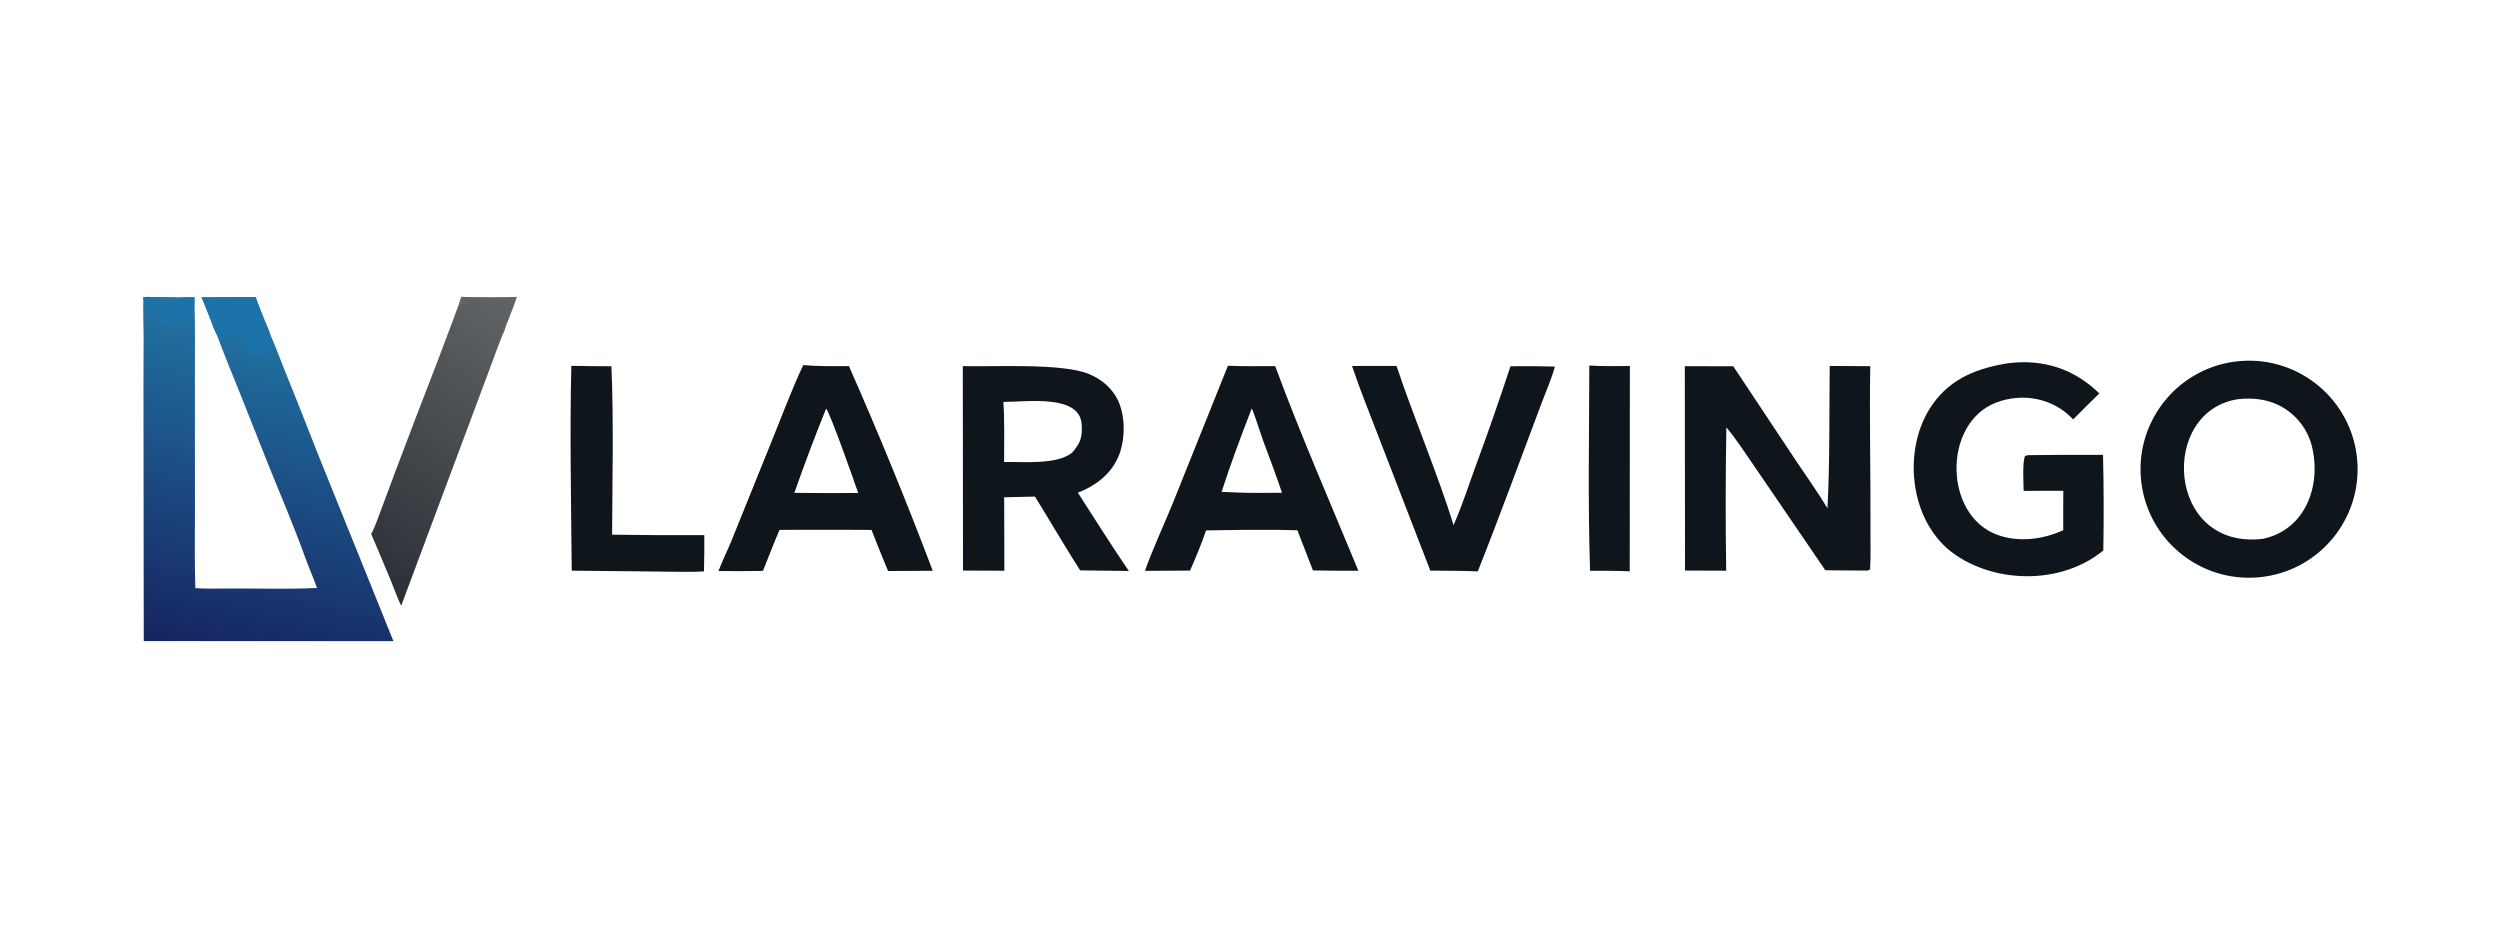
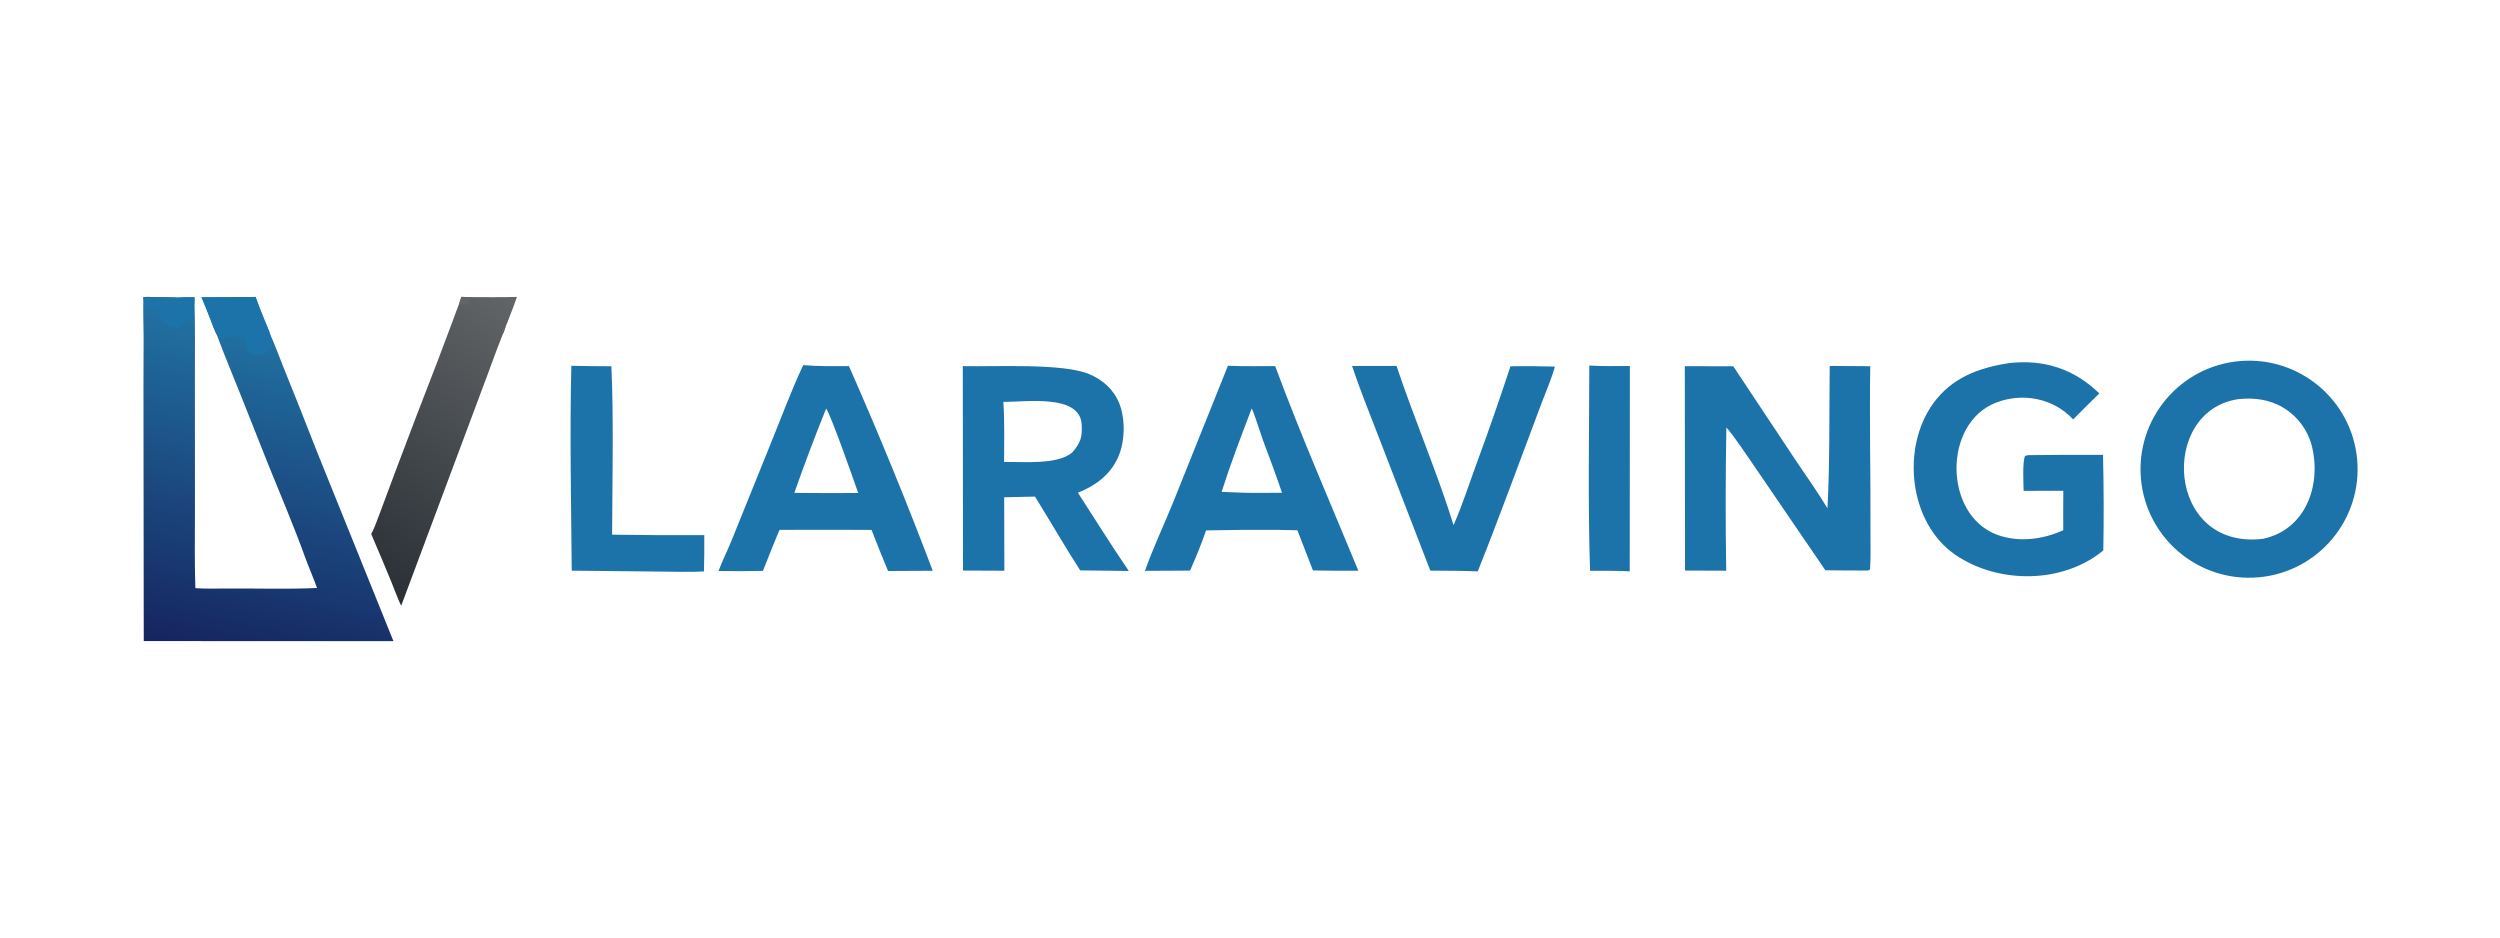
<svg xmlns="http://www.w3.org/2000/svg" width="1920" height="720" viewBox="0 0 1920 720" fill="none">
-   <path d="M1720.18 277.308C1765.95 273.395 1806.27 307.26 1810.31 353.017C1814.35 398.775 1780.61 439.183 1734.87 443.353C1688.92 447.558 1648.32 413.646 1644.25 367.69C1640.2 321.745 1674.23 281.233 1720.18 277.308ZM1753.93 313.323C1743.54 306.886 1731.49 305.274 1719.49 306.489C1657.84 314.888 1663.39 422.769 1738.02 413.809C1770.84 406.765 1782.88 372.69 1775.57 342.82C1772.53 330.519 1764.75 319.911 1753.93 313.323Z" fill="#0E151B" />
-   <path d="M739.429 281.198C764.094 281.794 816.079 278.698 836.642 287.366C847.023 291.735 855.511 299.352 859.672 309.971C864.479 322.236 863.999 339.373 858.641 351.323C852.644 364.699 841.106 373.215 827.809 378.379C840.767 398.425 853.476 418.821 866.94 438.516L843.341 438.213L829.589 438.06C818.094 420.234 806.24 399.698 794.863 381.381L771.214 381.906L771.351 438.318L739.596 438.189L739.429 281.198ZM830.73 325.974C829.326 302.389 788.174 308.79 770.594 308.662C771.568 323.509 771.193 339.805 771.146 354.805C785.925 354.559 812.093 357.129 823.462 347.539C829.795 340.226 831.323 335.939 830.73 325.974Z" fill="#0E151B" />
-   <path d="M1405.22 281.034L1436.36 281.244C1435.65 323.719 1436.75 366.545 1436.52 409.055C1436.47 418.33 1436.84 428.178 1436.19 437.36L1434.59 438.154C1423.68 438.201 1412.77 438.131 1401.85 437.944L1348.61 359.956C1343.21 352.2 1331.68 334.665 1325.85 328.275C1325.19 364.956 1325.14 401.637 1325.73 438.306L1294.1 438.189L1293.93 281.256L1331.13 281.28L1379.22 353.683C1387.1 365.505 1396.26 378.297 1403.49 390.364C1405.37 356.242 1404.81 315.636 1405.22 281.034Z" fill="#0E151B" />
-   <path d="M616.893 280.403C628.315 281.443 640.482 281.198 651.982 281.163C674.846 332.972 696.308 385.387 716.346 438.353L682.041 438.54C677.671 428.073 673.438 417.548 669.343 406.976L649.506 406.894L598.7 406.917C594.286 417.162 590.1 428.038 585.95 438.435C574.56 438.668 563.168 438.704 551.777 438.54C554.817 430.515 558.718 422.805 561.961 414.826L589.841 345.81C598.196 325.553 607.699 299.69 616.893 280.403ZM634.507 313.731C625.844 335.132 617.691 356.732 610.056 378.519L635.321 378.694L659.109 378.612C655.835 369.22 638.606 319.981 634.507 313.731Z" fill="#0E151B" />
-   <path d="M943.051 280.895C954.682 281.42 967.584 281.175 979.331 281.163C999.113 334.572 1021.57 385.785 1043.22 438.318C1031.6 438.377 1019.97 438.306 1008.35 438.107C1004.43 427.804 1000.45 417.512 996.404 407.256L980.992 406.929C962.749 406.824 944.505 406.964 926.266 407.361C922.561 418.202 918.524 427.746 913.978 438.225L879.344 438.411C884.48 423.365 894.564 401.66 900.944 385.878L943.051 280.895ZM961.313 313.72C952.963 335.471 945.312 355.529 938.199 377.748C946.032 378.04 954.348 378.507 962.147 378.53L984.587 378.472C980.057 364.862 974.802 351.206 969.828 337.726C968.052 332.912 963.089 316.757 961.313 313.72Z" fill="#0E151B" />
-   <path d="M1542.69 278.896C1569.59 275.707 1593.06 283.382 1612.28 302.155C1605.56 308.568 1598.79 315.519 1592.18 322.107C1576.99 305.741 1553.23 301.244 1532.66 309.339C1491.97 325.343 1492.79 395.761 1533.94 410.749C1550.35 416.73 1568.95 414.347 1584.58 407.198C1584.51 397.105 1584.52 387.023 1584.64 376.942C1574.55 376.848 1564.27 376.977 1554.16 377.012C1554.05 371.393 1553.09 354.162 1555.31 350.062L1557.66 349.56C1576.81 349.303 1595.97 349.233 1615.12 349.361C1615.7 373.811 1615.78 398.261 1615.35 422.711C1584.32 448.423 1534.93 448.621 1502.02 426.309C1466.05 401.941 1459.95 344.221 1484.59 310.005C1498.86 290.169 1519.36 282.541 1542.69 278.896Z" fill="#0E151B" />
-   <path d="M1038.37 281.069L1072.52 281.023C1085.92 321.185 1104.4 364.571 1116.34 403.284C1123.34 387.373 1128.6 370.657 1134.6 354.408C1143.61 330.051 1151.91 305.928 1160.06 281.28C1171.43 281.116 1182.79 281.209 1194.15 281.537C1191.9 289.994 1187.22 301.092 1183.97 309.468C1167.92 351.978 1151.73 396.731 1134.92 438.82C1123.13 438.283 1110.36 438.365 1098.49 438.248L1057.94 333.31C1051.5 316.524 1043.98 297.973 1038.37 281.069Z" fill="#0E151B" />
-   <path d="M438.789 280.953C448.918 281.233 459.4 281.21 469.56 281.292C471.362 321.43 470.261 369.933 470.1 410.632C493.697 411.006 517.296 411.123 540.897 410.983C540.98 420.27 540.895 429.569 540.641 438.856C530.574 439.51 515.358 439.019 505.028 438.949L439.089 438.271C438.658 386.918 437.523 332.002 438.789 280.953Z" fill="#0E151B" />
-   <path d="M1220.59 280.731C1231.03 281.373 1241.29 281.163 1251.74 281.081L1251.63 438.785C1242.01 438.259 1230.93 438.423 1221.18 438.353C1219.46 388.004 1220.49 331.5 1220.59 280.731Z" fill="#0E151B" />
+   <path d="M1720.18 277.308C1765.95 273.395 1806.27 307.26 1810.31 353.017C1814.35 398.775 1780.61 439.183 1734.87 443.353C1688.92 447.558 1648.32 413.646 1644.25 367.69C1640.2 321.745 1674.23 281.233 1720.18 277.308ZM1753.93 313.323C1743.54 306.886 1731.49 305.274 1719.49 306.489C1657.84 314.888 1663.39 422.769 1738.02 413.809C1770.84 406.765 1782.88 372.69 1775.57 342.82C1772.53 330.519 1764.75 319.911 1753.93 313.323Z" fill="#1B73AA" />
+   <path d="M739.429 281.198C764.094 281.794 816.079 278.698 836.642 287.366C847.023 291.735 855.511 299.352 859.672 309.971C864.479 322.236 863.999 339.373 858.641 351.323C852.644 364.699 841.106 373.215 827.809 378.379C840.767 398.425 853.476 418.821 866.94 438.516L843.341 438.213L829.589 438.06C818.094 420.234 806.24 399.698 794.863 381.381L771.214 381.906L771.351 438.318L739.596 438.189L739.429 281.198ZM830.73 325.974C829.326 302.389 788.174 308.79 770.594 308.662C771.568 323.509 771.193 339.805 771.146 354.805C785.925 354.559 812.093 357.129 823.462 347.539C829.795 340.226 831.323 335.939 830.73 325.974Z" fill="#1B73AA" />
+   <path d="M1405.22 281.034L1436.36 281.244C1435.65 323.719 1436.75 366.545 1436.52 409.055C1436.47 418.33 1436.84 428.178 1436.19 437.36L1434.59 438.154C1423.68 438.201 1412.77 438.131 1401.85 437.944L1348.61 359.956C1343.21 352.2 1331.68 334.665 1325.85 328.275C1325.19 364.956 1325.14 401.637 1325.73 438.306L1294.1 438.189L1293.93 281.256L1331.13 281.28L1379.22 353.683C1387.1 365.505 1396.26 378.297 1403.49 390.364C1405.37 356.242 1404.81 315.636 1405.22 281.034Z" fill="#1B73AA" />
+   <path d="M616.893 280.403C628.315 281.443 640.482 281.198 651.982 281.163C674.846 332.972 696.308 385.387 716.346 438.353L682.041 438.54C677.671 428.073 673.438 417.548 669.343 406.976L649.506 406.894L598.7 406.917C594.286 417.162 590.1 428.038 585.95 438.435C574.56 438.668 563.168 438.704 551.777 438.54C554.817 430.515 558.718 422.805 561.961 414.826L589.841 345.81C598.196 325.553 607.699 299.69 616.893 280.403ZM634.507 313.731C625.844 335.132 617.691 356.732 610.056 378.519L635.321 378.694L659.109 378.612C655.835 369.22 638.606 319.981 634.507 313.731Z" fill="#1B73AA" />
+   <path d="M943.051 280.895C954.682 281.42 967.584 281.175 979.331 281.163C999.113 334.572 1021.57 385.785 1043.22 438.318C1031.6 438.377 1019.97 438.306 1008.35 438.107C1004.43 427.804 1000.45 417.512 996.404 407.256L980.992 406.929C962.749 406.824 944.505 406.964 926.266 407.361C922.561 418.202 918.524 427.746 913.978 438.225L879.344 438.411C884.48 423.365 894.564 401.66 900.944 385.878L943.051 280.895ZM961.313 313.72C952.963 335.471 945.312 355.529 938.199 377.748C946.032 378.04 954.348 378.507 962.147 378.53L984.587 378.472C980.057 364.862 974.802 351.206 969.828 337.726C968.052 332.912 963.089 316.757 961.313 313.72Z" fill="#1B73AA" />
+   <path d="M1542.69 278.896C1569.59 275.707 1593.06 283.382 1612.28 302.155C1605.56 308.568 1598.79 315.519 1592.18 322.107C1576.99 305.741 1553.23 301.244 1532.66 309.339C1491.97 325.343 1492.79 395.761 1533.94 410.749C1550.35 416.73 1568.95 414.347 1584.58 407.198C1584.51 397.105 1584.52 387.023 1584.64 376.942C1574.55 376.848 1564.27 376.977 1554.16 377.012C1554.05 371.393 1553.09 354.162 1555.31 350.062L1557.66 349.56C1576.81 349.303 1595.97 349.233 1615.12 349.361C1615.7 373.811 1615.78 398.261 1615.35 422.711C1584.32 448.423 1534.93 448.621 1502.02 426.309C1466.05 401.941 1459.95 344.221 1484.59 310.005C1498.86 290.169 1519.36 282.541 1542.69 278.896Z" fill="#1B73AA" />
+   <path d="M1038.37 281.069L1072.52 281.023C1085.92 321.185 1104.4 364.571 1116.34 403.284C1123.34 387.373 1128.6 370.657 1134.6 354.408C1143.61 330.051 1151.91 305.928 1160.06 281.28C1171.43 281.116 1182.79 281.209 1194.15 281.537C1191.9 289.994 1187.22 301.092 1183.97 309.468C1167.92 351.978 1151.73 396.731 1134.92 438.82C1123.13 438.283 1110.36 438.365 1098.49 438.248L1057.94 333.31C1051.5 316.524 1043.98 297.973 1038.37 281.069Z" fill="#1B73AA" />
+   <path d="M438.789 280.953C448.918 281.233 459.4 281.21 469.56 281.292C471.362 321.43 470.261 369.933 470.1 410.632C493.697 411.006 517.296 411.123 540.897 410.983C540.98 420.27 540.895 429.569 540.641 438.856C530.574 439.51 515.358 439.019 505.028 438.949L439.089 438.271C438.658 386.918 437.523 332.002 438.789 280.953Z" fill="#1B73AA" />
+   <path d="M1220.59 280.731C1231.03 281.373 1241.29 281.163 1251.74 281.081L1251.63 438.785C1242.01 438.259 1230.93 438.423 1221.18 438.353C1219.46 388.004 1220.49 331.5 1220.59 280.731Z" fill="#1B73AA" />
  <path d="M110.097 229.429C109.982 228.669 109.977 228.96 110.198 228.206C111.724 227.927 117.081 228.107 118.892 228.124C124.687 228.153 130.482 228.226 136.277 228.344C137.489 228.299 138.606 228.245 139.819 228.285C142.998 228.212 146.179 228.212 149.359 228.286L149.389 232.03C149.934 250.515 149.646 269.76 149.681 288.286L149.711 392.784C149.7 411.818 149.353 432.791 150.058 451.7C157.611 452.222 166.302 452.046 173.98 451.987C196.935 451.81 220.592 452.658 243.462 451.564C240.631 443.506 237.135 435.761 234.261 427.79C225.633 403.862 215.612 380.532 206.103 356.947L184.724 303.09C178.725 288.081 172.031 272.05 166.465 256.969C165.068 254.581 162.704 248.06 161.61 245.214C159.46 239.523 157.174 233.885 154.751 228.305C168.612 228.204 182.388 228.31 196.257 228.058C198.415 234.051 200.714 239.993 203.15 245.879C204.049 248.063 207.073 255.049 207.55 256.918C210.651 263.53 214.61 274.463 217.491 281.532C226.325 303.375 235.019 325.275 243.573 347.229L302.166 492.411L110.401 492.352L110.179 295.064C110.288 282.971 110.328 270.877 110.298 258.784C110.211 249.312 109.822 238.805 110.097 229.429Z" fill="url(#paint0_linear_3_81)" />
  <path d="M154.751 228.305C168.612 228.204 182.388 228.31 196.257 228.058C198.415 234.051 200.714 239.993 203.15 245.879C204.049 248.063 207.073 255.049 207.55 256.918C207.696 259.99 209.89 262.717 209.302 265.585C207.956 272.145 198.774 273.144 193.564 271.883C187.288 270.375 189.77 264.709 187.926 260.415C187.646 259.762 181.05 256.912 180.205 256.918C176.584 256.946 172.684 260.931 168.987 259.992C168.044 259.752 167.637 257.881 166.465 256.969C165.068 254.581 162.704 248.06 161.61 245.214C159.46 239.523 157.173 233.885 154.751 228.305Z" fill="#1B73AA" />
  <path d="M139.818 228.285C142.998 228.212 146.179 228.212 149.359 228.286L149.389 232.03C148.69 234.058 148.952 235.897 149.033 238.076C148.424 237.835 148.677 237.902 147.965 237.984C145.743 239.919 146.045 243.434 143.862 245.966C141.79 248.37 139.598 248.745 137.956 251.281C136.068 251.424 133.082 251.376 131.109 251.409C128.835 249.916 125.544 248.182 123.706 246.336C120.878 243.497 123.458 241.229 123.501 238.055L123.508 237.679L123.513 237.087C125.287 234.087 132.166 233.948 135.149 232.489C136.389 231.883 138.661 229.39 139.818 228.285Z" fill="#1B73AA" />
  <path d="M110.097 229.429C109.982 228.669 109.977 228.96 110.198 228.206C111.724 227.927 117.081 228.107 118.892 228.124C124.687 228.153 130.482 228.226 136.277 228.344C134.027 229.123 122.36 228.516 118.401 228.912C126.915 236.242 116.841 240.732 111.499 235.422C110.764 234.69 110.589 230.968 110.097 229.429Z" fill="#1B73AA" />
  <path d="M354.365 228L359.44 228.155C371.775 228.179 384.741 228.392 397.015 228.022C395.362 233.036 393.312 238.133 391.407 243.072C390.755 244.76 389.146 249.226 388.431 250.547C387.779 252.677 387.118 254.321 386.28 256.39C380.796 269.898 376.21 283.355 371.017 296.898L308.106 465.239C305.917 460.953 302.497 451.574 300.464 446.668C295.438 434.427 290.302 422.232 285.058 410.082C287.094 406.822 289.95 398.752 291.419 394.917L304.011 361.137C314.534 333.176 325.205 305.271 336.025 277.424L348.083 245.4C349.591 241.411 351.05 236.979 352.668 233.102C353.078 231.543 353.827 229.559 354.365 228Z" fill="url(#paint1_linear_3_81)" />
  <path d="M354.365 228L359.44 228.155C360.22 228.615 360.551 228.533 361.423 228.519L360.828 228.854C360.978 232.115 360.515 234.066 356.878 234.051C354.943 234.044 354.127 233.288 352.668 233.102C353.078 231.543 353.827 229.559 354.365 228Z" fill="#606567" />
  <path d="M386.28 256.39C385.764 254.493 385.222 253.64 386.395 251.909C387.431 251.397 387.536 251.13 388.431 250.547C387.779 252.677 387.118 254.322 386.28 256.39Z" fill="#606567" />
  <defs>
    <linearGradient id="paint0_linear_3_81" x1="173.763" y1="505.751" x2="231.579" y2="249.56" gradientUnits="userSpaceOnUse">
      <stop stop-color="#162460" />
      <stop offset="1" stop-color="#2175A5" />
    </linearGradient>
    <linearGradient id="paint1_linear_3_81" x1="269.292" y1="436.597" x2="407.385" y2="237.133" gradientUnits="userSpaceOnUse">
      <stop stop-color="#2A3036" />
      <stop offset="1" stop-color="#626567" />
    </linearGradient>
  </defs>
</svg>
